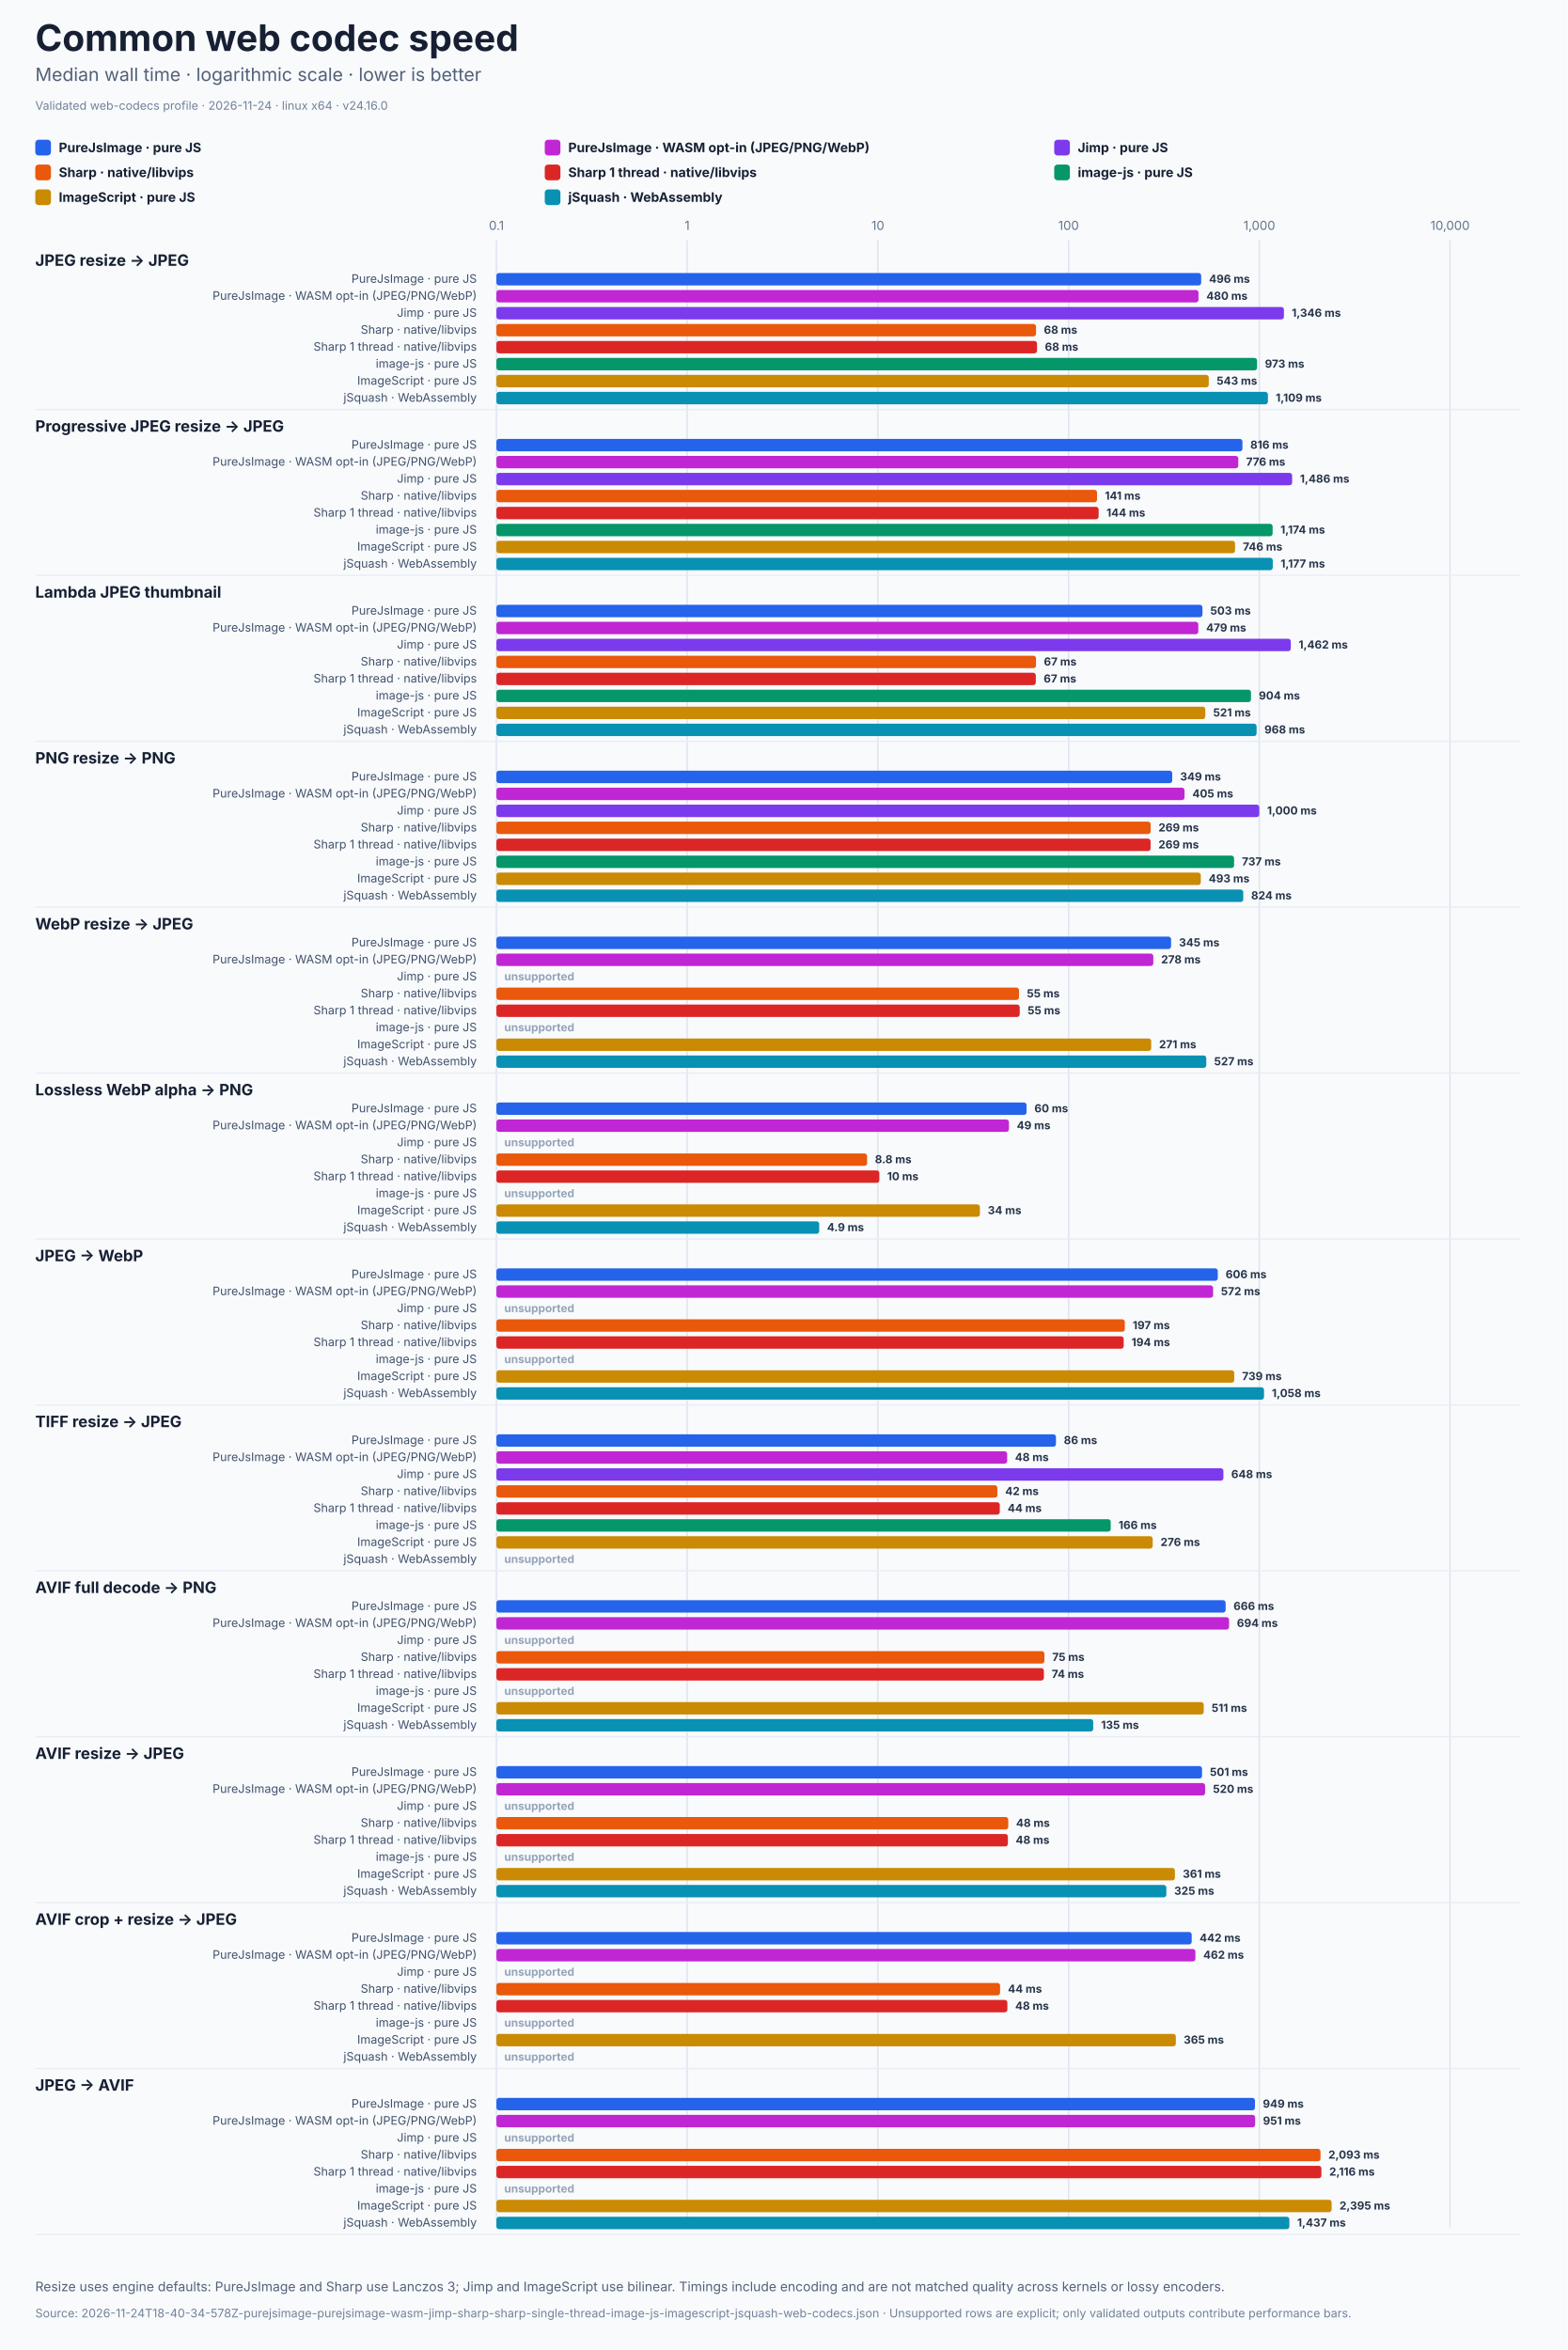
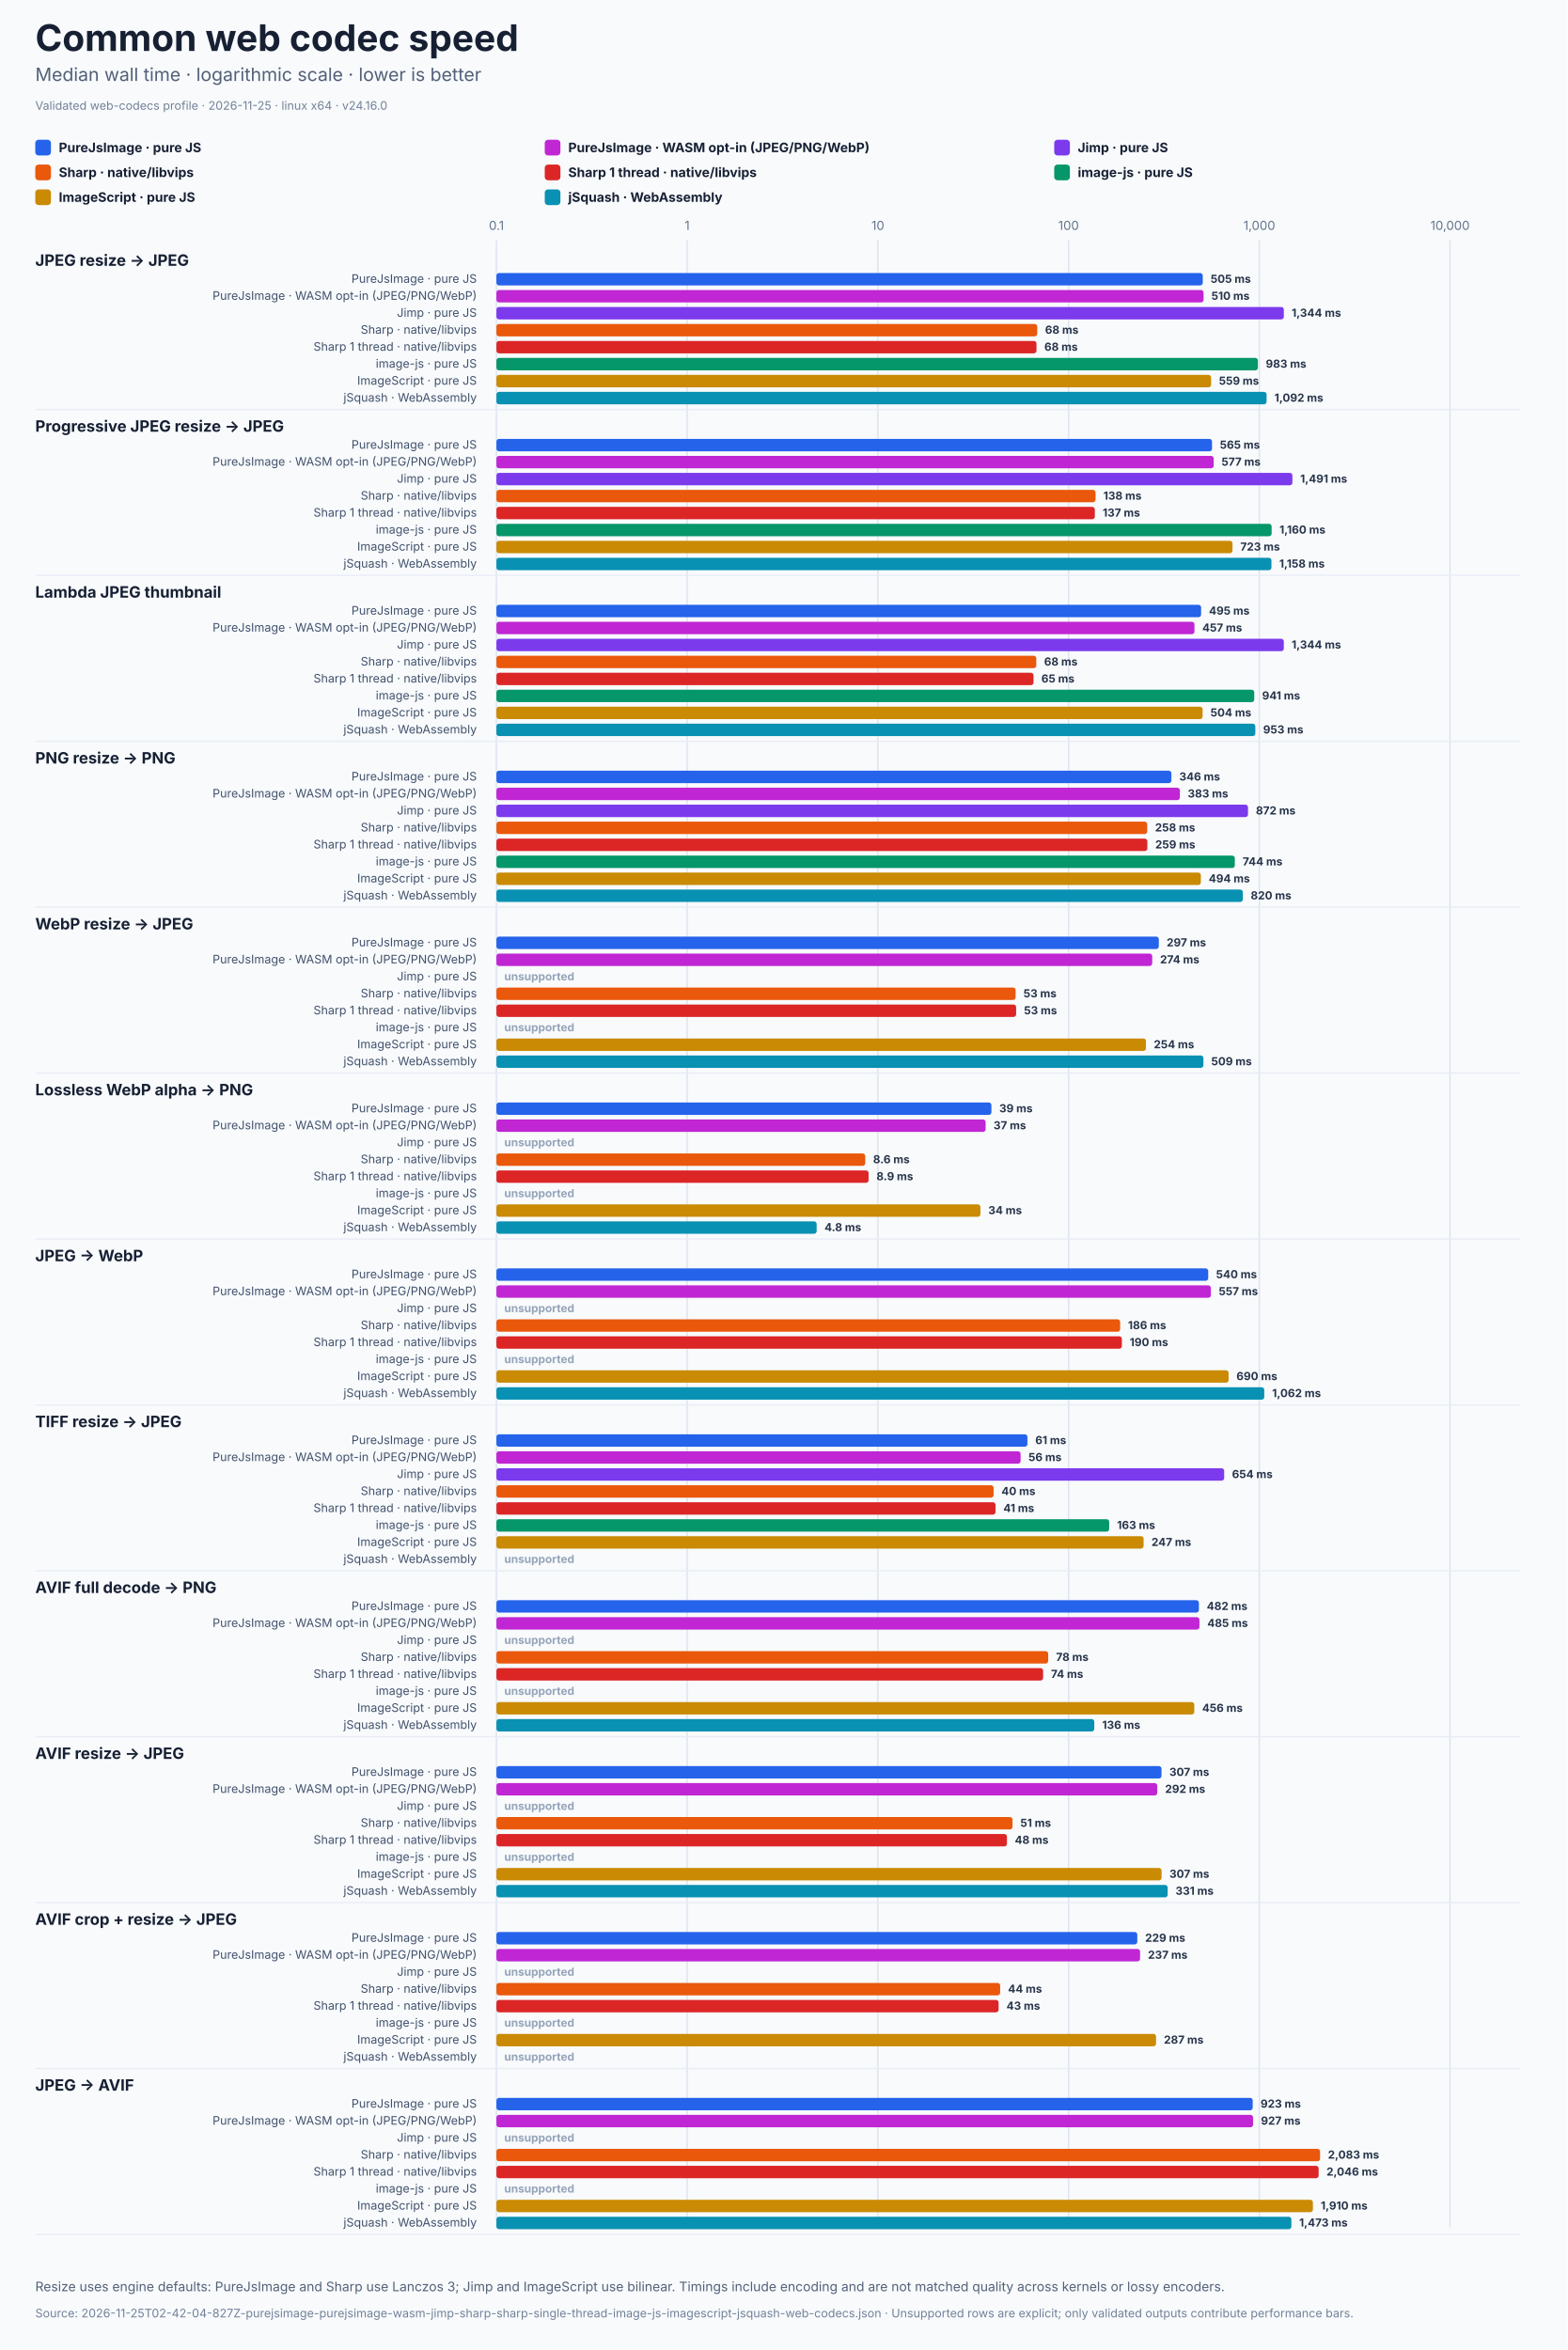
<svg xmlns="http://www.w3.org/2000/svg" width="2400" height="3598" viewBox="0 0 2400 3598" role="img" aria-labelledby="title subtitle">
  <rect width="2400" height="3598" fill="#f8fafc" />
  <style>
      text { font-family: Inter, Arial, sans-serif; fill: #172033; }
      .title { font-size: 56px; font-weight: 750; }
      .subtitle { font-size: 28px; fill: #526077; }
      .legend { font-size: 20px; font-weight: 650; }
      .tick { font-size: 19px; fill: #64748b; }
      .workflow { font-size: 24px; font-weight: 750; }
      .engine { font-size: 18px; fill: #40506a; }
      .value { font-size: 17px; font-weight: 700; fill: #273449; }
      .unsupported { font-size: 17px; font-weight: 700; fill: #94a3b8; }
      .footer { font-size: 20px; fill: #526077; }
      .source { font-size: 18px; fill: #718096; }
    </style>
  <text x="54" y="78" class="title" id="heading">Common web codec speed</text>
  <text x="54" y="124" class="subtitle" id="subtitle">Median wall time · logarithmic scale · lower is better</text>
-   <text x="54" y="168" class="source">Validated web-codecs profile · 2026-11-24 · linux x64 · v24.16.0</text>
+   <text x="54" y="168" class="source">Validated web-codecs profile · 2026-11-25 · linux x64 · v24.16.0</text>
  <rect x="54" y="214" width="24" height="24" rx="5" fill="#2563eb" />
  <text x="90" y="233" class="legend">PureJsImage · pure JS</text>
  <rect x="834" y="214" width="24" height="24" rx="5" fill="#c026d3" />
  <text x="870" y="233" class="legend">PureJsImage · WASM opt-in (JPEG/PNG/WebP)</text>
  <rect x="1614" y="214" width="24" height="24" rx="5" fill="#7c3aed" />
  <text x="1650" y="233" class="legend">Jimp · pure JS</text>
  <rect x="54" y="252" width="24" height="24" rx="5" fill="#ea580c" />
  <text x="90" y="271" class="legend">Sharp · native/libvips</text>
  <rect x="834" y="252" width="24" height="24" rx="5" fill="#dc2626" />
  <text x="870" y="271" class="legend">Sharp 1 thread · native/libvips</text>
  <rect x="1614" y="252" width="24" height="24" rx="5" fill="#059669" />
  <text x="1650" y="271" class="legend">image-js · pure JS</text>
  <rect x="54" y="290" width="24" height="24" rx="5" fill="#ca8a04" />
  <text x="90" y="309" class="legend">ImageScript · pure JS</text>
  <rect x="834" y="290" width="24" height="24" rx="5" fill="#0891b2" />
  <text x="870" y="309" class="legend">jSquash · WebAssembly</text>
  <line x1="760" y1="368" x2="760" y2="3410" stroke="#dbe3ef" stroke-width="2" />
  <text x="760" y="352" text-anchor="middle" class="tick">0.1</text>
  <line x1="1052" y1="368" x2="1052" y2="3410" stroke="#dbe3ef" stroke-width="2" />
  <text x="1052" y="352" text-anchor="middle" class="tick">1</text>
  <line x1="1344" y1="368" x2="1344" y2="3410" stroke="#dbe3ef" stroke-width="2" />
  <text x="1344" y="352" text-anchor="middle" class="tick">10</text>
  <line x1="1636" y1="368" x2="1636" y2="3410" stroke="#dbe3ef" stroke-width="2" />
  <text x="1636" y="352" text-anchor="middle" class="tick">100</text>
  <line x1="1928" y1="368" x2="1928" y2="3410" stroke="#dbe3ef" stroke-width="2" />
  <text x="1928" y="352" text-anchor="middle" class="tick">1,000</text>
  <line x1="2220" y1="368" x2="2220" y2="3410" stroke="#dbe3ef" stroke-width="2" />
  <text x="2220" y="352" text-anchor="middle" class="tick">10,000</text>
  <text x="54" y="407" class="workflow">JPEG resize → JPEG</text>
  <line x1="54" y1="627" x2="2328" y2="627" stroke="#e8edf5" stroke-width="2" />
  <text x="730" y="433" text-anchor="end" class="engine">PureJsImage · pure JS</text>
-   <rect x="760" y="418" width="1078.992" height="19" rx="4" fill="#2563eb" />
-   <text x="1850.992" y="433" class="value">496 ms</text>
+   <rect x="760" y="418" width="1081.406" height="19" rx="4" fill="#2563eb" />
+   <text x="1853.406" y="433" class="value">505 ms</text>
  <text x="730" y="459" text-anchor="end" class="engine">PureJsImage · WASM opt-in (JPEG/PNG/WebP)</text>
-   <rect x="760" y="444" width="1074.894" height="19" rx="4" fill="#c026d3" />
-   <text x="1846.894" y="459" class="value">480 ms</text>
+   <rect x="760" y="444" width="1082.624" height="19" rx="4" fill="#c026d3" />
+   <text x="1854.624" y="459" class="value">510 ms</text>
  <text x="730" y="485" text-anchor="end" class="engine">Jimp · pure JS</text>
-   <rect x="760" y="470" width="1205.666" height="19" rx="4" fill="#7c3aed" />
-   <text x="1977.666" y="485" class="value">1,346 ms</text>
+   <rect x="760" y="470" width="1205.53" height="19" rx="4" fill="#7c3aed" />
+   <text x="1977.53" y="485" class="value">1,344 ms</text>
  <text x="730" y="511" text-anchor="end" class="engine">Sharp · native/libvips</text>
-   <rect x="760" y="496" width="826.163" height="19" rx="4" fill="#ea580c" />
-   <text x="1598.163" y="511" class="value">68 ms</text>
+   <rect x="760" y="496" width="828.016" height="19" rx="4" fill="#ea580c" />
+   <text x="1600.016" y="511" class="value">68 ms</text>
  <text x="730" y="537" text-anchor="end" class="engine">Sharp 1 thread · native/libvips</text>
-   <rect x="760" y="522" width="827.68" height="19" rx="4" fill="#dc2626" />
-   <text x="1599.68" y="537" class="value">68 ms</text>
+   <rect x="760" y="522" width="826.874" height="19" rx="4" fill="#dc2626" />
+   <text x="1598.874" y="537" class="value">68 ms</text>
  <text x="730" y="563" text-anchor="end" class="engine">image-js · pure JS</text>
-   <rect x="760" y="548" width="1164.557" height="19" rx="4" fill="#059669" />
-   <text x="1936.557" y="563" class="value">973 ms</text>
+   <rect x="760" y="548" width="1165.861" height="19" rx="4" fill="#059669" />
+   <text x="1937.861" y="563" class="value">983 ms</text>
  <text x="730" y="589" text-anchor="end" class="engine">ImageScript · pure JS</text>
-   <rect x="760" y="574" width="1090.633" height="19" rx="4" fill="#ca8a04" />
-   <text x="1862.633" y="589" class="value">543 ms</text>
+   <rect x="760" y="574" width="1094.199" height="19" rx="4" fill="#ca8a04" />
+   <text x="1866.199" y="589" class="value">559 ms</text>
  <text x="730" y="615" text-anchor="end" class="engine">jSquash · WebAssembly</text>
-   <rect x="760" y="600" width="1181.155" height="19" rx="4" fill="#0891b2" />
-   <text x="1953.155" y="615" class="value">1,109 ms</text>
+   <rect x="760" y="600" width="1179.139" height="19" rx="4" fill="#0891b2" />
+   <text x="1951.139" y="615" class="value">1,092 ms</text>
  <text x="54" y="661" class="workflow">Progressive JPEG resize → JPEG</text>
  <line x1="54" y1="881" x2="2328" y2="881" stroke="#e8edf5" stroke-width="2" />
  <text x="730" y="687" text-anchor="end" class="engine">PureJsImage · pure JS</text>
-   <rect x="760" y="672" width="1142.169" height="19" rx="4" fill="#2563eb" />
-   <text x="1914.169" y="687" class="value">816 ms</text>
+   <rect x="760" y="672" width="1095.606" height="19" rx="4" fill="#2563eb" />
+   <text x="1867.606" y="687" class="value">565 ms</text>
  <text x="730" y="713" text-anchor="end" class="engine">PureJsImage · WASM opt-in (JPEG/PNG/WebP)</text>
-   <rect x="760" y="698" width="1135.806" height="19" rx="4" fill="#c026d3" />
-   <text x="1907.806" y="713" class="value">776 ms</text>
+   <rect x="760" y="698" width="1098.156" height="19" rx="4" fill="#c026d3" />
+   <text x="1870.156" y="713" class="value">577 ms</text>
  <text x="730" y="739" text-anchor="end" class="engine">Jimp · pure JS</text>
-   <rect x="760" y="724" width="1218.247" height="19" rx="4" fill="#7c3aed" />
-   <text x="1990.247" y="739" class="value">1,486 ms</text>
+   <rect x="760" y="724" width="1218.638" height="19" rx="4" fill="#7c3aed" />
+   <text x="1990.638" y="739" class="value">1,491 ms</text>
  <text x="730" y="765" text-anchor="end" class="engine">Sharp · native/libvips</text>
-   <rect x="760" y="750" width="919.558" height="19" rx="4" fill="#ea580c" />
-   <text x="1691.558" y="765" class="value">141 ms</text>
+   <rect x="760" y="750" width="917.261" height="19" rx="4" fill="#ea580c" />
+   <text x="1689.261" y="765" class="value">138 ms</text>
  <text x="730" y="791" text-anchor="end" class="engine">Sharp 1 thread · native/libvips</text>
-   <rect x="760" y="776" width="922.008" height="19" rx="4" fill="#dc2626" />
-   <text x="1694.008" y="791" class="value">144 ms</text>
+   <rect x="760" y="776" width="916.192" height="19" rx="4" fill="#dc2626" />
+   <text x="1688.192" y="791" class="value">137 ms</text>
  <text x="730" y="817" text-anchor="end" class="engine">image-js · pure JS</text>
-   <rect x="760" y="802" width="1188.37" height="19" rx="4" fill="#059669" />
-   <text x="1960.37" y="817" class="value">1,174 ms</text>
+   <rect x="760" y="802" width="1186.873" height="19" rx="4" fill="#059669" />
+   <text x="1958.873" y="817" class="value">1,160 ms</text>
  <text x="730" y="843" text-anchor="end" class="engine">ImageScript · pure JS</text>
-   <rect x="760" y="828" width="1130.842" height="19" rx="4" fill="#ca8a04" />
-   <text x="1902.842" y="843" class="value">746 ms</text>
+   <rect x="760" y="828" width="1126.941" height="19" rx="4" fill="#ca8a04" />
+   <text x="1898.941" y="843" class="value">723 ms</text>
  <text x="730" y="869" text-anchor="end" class="engine">jSquash · WebAssembly</text>
-   <rect x="760" y="854" width="1188.613" height="19" rx="4" fill="#0891b2" />
-   <text x="1960.613" y="869" class="value">1,177 ms</text>
+   <rect x="760" y="854" width="1186.576" height="19" rx="4" fill="#0891b2" />
+   <text x="1958.576" y="869" class="value">1,158 ms</text>
  <text x="54" y="915" class="workflow">Lambda JPEG thumbnail</text>
  <line x1="54" y1="1135" x2="2328" y2="1135" stroke="#e8edf5" stroke-width="2" />
  <text x="730" y="941" text-anchor="end" class="engine">PureJsImage · pure JS</text>
-   <rect x="760" y="926" width="1080.935" height="19" rx="4" fill="#2563eb" />
-   <text x="1852.935" y="941" class="value">503 ms</text>
+   <rect x="760" y="926" width="1078.888" height="19" rx="4" fill="#2563eb" />
+   <text x="1850.888" y="941" class="value">495 ms</text>
  <text x="730" y="967" text-anchor="end" class="engine">PureJsImage · WASM opt-in (JPEG/PNG/WebP)</text>
-   <rect x="760" y="952" width="1074.592" height="19" rx="4" fill="#c026d3" />
-   <text x="1846.592" y="967" class="value">479 ms</text>
+   <rect x="760" y="952" width="1068.709" height="19" rx="4" fill="#c026d3" />
+   <text x="1840.709" y="967" class="value">457 ms</text>
  <text x="730" y="993" text-anchor="end" class="engine">Jimp · pure JS</text>
-   <rect x="760" y="978" width="1216.2" height="19" rx="4" fill="#7c3aed" />
-   <text x="1988.2" y="993" class="value">1,462 ms</text>
+   <rect x="760" y="978" width="1205.495" height="19" rx="4" fill="#7c3aed" />
+   <text x="1977.495" y="993" class="value">1,344 ms</text>
  <text x="730" y="1019" text-anchor="end" class="engine">Sharp · native/libvips</text>
-   <rect x="760" y="1004" width="826.129" height="19" rx="4" fill="#ea580c" />
-   <text x="1598.129" y="1019" class="value">67 ms</text>
+   <rect x="760" y="1004" width="826.559" height="19" rx="4" fill="#ea580c" />
+   <text x="1598.559" y="1019" class="value">68 ms</text>
  <text x="730" y="1045" text-anchor="end" class="engine">Sharp 1 thread · native/libvips</text>
-   <rect x="760" y="1030" width="825.81" height="19" rx="4" fill="#dc2626" />
-   <text x="1597.81" y="1045" class="value">67 ms</text>
+   <rect x="760" y="1030" width="822.307" height="19" rx="4" fill="#dc2626" />
+   <text x="1594.307" y="1045" class="value">65 ms</text>
  <text x="730" y="1071" text-anchor="end" class="engine">image-js · pure JS</text>
-   <rect x="760" y="1056" width="1155.217" height="19" rx="4" fill="#059669" />
-   <text x="1927.217" y="1071" class="value">904 ms</text>
+   <rect x="760" y="1056" width="1160.245" height="19" rx="4" fill="#059669" />
+   <text x="1932.245" y="1071" class="value">941 ms</text>
  <text x="730" y="1097" text-anchor="end" class="engine">ImageScript · pure JS</text>
-   <rect x="760" y="1082" width="1085.34" height="19" rx="4" fill="#ca8a04" />
-   <text x="1857.34" y="1097" class="value">521 ms</text>
+   <rect x="760" y="1082" width="1081.164" height="19" rx="4" fill="#ca8a04" />
+   <text x="1853.164" y="1097" class="value">504 ms</text>
  <text x="730" y="1123" text-anchor="end" class="engine">jSquash · WebAssembly</text>
-   <rect x="760" y="1108" width="1163.824" height="19" rx="4" fill="#0891b2" />
-   <text x="1935.824" y="1123" class="value">968 ms</text>
+   <rect x="760" y="1108" width="1161.877" height="19" rx="4" fill="#0891b2" />
+   <text x="1933.877" y="1123" class="value">953 ms</text>
  <text x="54" y="1169" class="workflow">PNG resize → PNG</text>
  <line x1="54" y1="1389" x2="2328" y2="1389" stroke="#e8edf5" stroke-width="2" />
  <text x="730" y="1195" text-anchor="end" class="engine">PureJsImage · pure JS</text>
-   <rect x="760" y="1180" width="1034.683" height="19" rx="4" fill="#2563eb" />
-   <text x="1806.683" y="1195" class="value">349 ms</text>
+   <rect x="760" y="1180" width="1033.388" height="19" rx="4" fill="#2563eb" />
+   <text x="1805.388" y="1195" class="value">346 ms</text>
  <text x="730" y="1221" text-anchor="end" class="engine">PureJsImage · WASM opt-in (JPEG/PNG/WebP)</text>
-   <rect x="760" y="1206" width="1053.491" height="19" rx="4" fill="#c026d3" />
-   <text x="1825.491" y="1221" class="value">405 ms</text>
+   <rect x="760" y="1206" width="1046.379" height="19" rx="4" fill="#c026d3" />
+   <text x="1818.379" y="1221" class="value">383 ms</text>
  <text x="730" y="1247" text-anchor="end" class="engine">Jimp · pure JS</text>
-   <rect x="760" y="1232" width="1167.994" height="19" rx="4" fill="#7c3aed" />
-   <text x="1939.994" y="1247" class="value">1,000 ms</text>
+   <rect x="760" y="1232" width="1150.69" height="19" rx="4" fill="#7c3aed" />
+   <text x="1922.69" y="1247" class="value">872 ms</text>
  <text x="730" y="1273" text-anchor="end" class="engine">Sharp · native/libvips</text>
-   <rect x="760" y="1258" width="1001.608" height="19" rx="4" fill="#ea580c" />
-   <text x="1773.608" y="1273" class="value">269 ms</text>
+   <rect x="760" y="1258" width="996.4" height="19" rx="4" fill="#ea580c" />
+   <text x="1768.4" y="1273" class="value">258 ms</text>
  <text x="730" y="1299" text-anchor="end" class="engine">Sharp 1 thread · native/libvips</text>
-   <rect x="760" y="1284" width="1001.538" height="19" rx="4" fill="#dc2626" />
-   <text x="1773.538" y="1299" class="value">269 ms</text>
+   <rect x="760" y="1284" width="996.609" height="19" rx="4" fill="#dc2626" />
+   <text x="1768.609" y="1299" class="value">259 ms</text>
  <text x="730" y="1325" text-anchor="end" class="engine">image-js · pure JS</text>
-   <rect x="760" y="1310" width="1129.355" height="19" rx="4" fill="#059669" />
-   <text x="1901.355" y="1325" class="value">737 ms</text>
+   <rect x="760" y="1310" width="1130.519" height="19" rx="4" fill="#059669" />
+   <text x="1902.519" y="1325" class="value">744 ms</text>
  <text x="730" y="1351" text-anchor="end" class="engine">ImageScript · pure JS</text>
-   <rect x="760" y="1336" width="1078.404" height="19" rx="4" fill="#ca8a04" />
-   <text x="1850.404" y="1351" class="value">493 ms</text>
+   <rect x="760" y="1336" width="1078.484" height="19" rx="4" fill="#ca8a04" />
+   <text x="1850.484" y="1351" class="value">494 ms</text>
  <text x="730" y="1377" text-anchor="end" class="engine">jSquash · WebAssembly</text>
-   <rect x="760" y="1362" width="1143.424" height="19" rx="4" fill="#0891b2" />
-   <text x="1915.424" y="1377" class="value">824 ms</text>
+   <rect x="760" y="1362" width="1142.762" height="19" rx="4" fill="#0891b2" />
+   <text x="1914.762" y="1377" class="value">820 ms</text>
  <text x="54" y="1423" class="workflow">WebP resize → JPEG</text>
  <line x1="54" y1="1643" x2="2328" y2="1643" stroke="#e8edf5" stroke-width="2" />
  <text x="730" y="1449" text-anchor="end" class="engine">PureJsImage · pure JS</text>
-   <rect x="760" y="1434" width="1032.906" height="19" rx="4" fill="#2563eb" />
-   <text x="1804.906" y="1449" class="value">345 ms</text>
+   <rect x="760" y="1434" width="1014.137" height="19" rx="4" fill="#2563eb" />
+   <text x="1786.137" y="1449" class="value">297 ms</text>
  <text x="730" y="1475" text-anchor="end" class="engine">PureJsImage · WASM opt-in (JPEG/PNG/WebP)</text>
-   <rect x="760" y="1460" width="1005.713" height="19" rx="4" fill="#c026d3" />
-   <text x="1777.713" y="1475" class="value">278 ms</text>
+   <rect x="760" y="1460" width="1004.053" height="19" rx="4" fill="#c026d3" />
+   <text x="1776.053" y="1475" class="value">274 ms</text>
  <text x="730" y="1501" text-anchor="end" class="engine">Jimp · pure JS</text>
  <text x="772" y="1501" class="unsupported">unsupported</text>
  <text x="730" y="1527" text-anchor="end" class="engine">Sharp · native/libvips</text>
-   <rect x="760" y="1512" width="800.096" height="19" rx="4" fill="#ea580c" />
-   <text x="1572.096" y="1527" class="value">55 ms</text>
+   <rect x="760" y="1512" width="794.902" height="19" rx="4" fill="#ea580c" />
+   <text x="1566.902" y="1527" class="value">53 ms</text>
  <text x="730" y="1553" text-anchor="end" class="engine">Sharp 1 thread · native/libvips</text>
-   <rect x="760" y="1538" width="801.193" height="19" rx="4" fill="#dc2626" />
-   <text x="1573.193" y="1553" class="value">55 ms</text>
+   <rect x="760" y="1538" width="795.666" height="19" rx="4" fill="#dc2626" />
+   <text x="1567.666" y="1553" class="value">53 ms</text>
  <text x="730" y="1579" text-anchor="end" class="engine">image-js · pure JS</text>
  <text x="772" y="1579" class="unsupported">unsupported</text>
  <text x="730" y="1605" text-anchor="end" class="engine">ImageScript · pure JS</text>
-   <rect x="760" y="1590" width="1002.501" height="19" rx="4" fill="#ca8a04" />
-   <text x="1774.501" y="1605" class="value">271 ms</text>
+   <rect x="760" y="1590" width="994.454" height="19" rx="4" fill="#ca8a04" />
+   <text x="1766.454" y="1605" class="value">254 ms</text>
  <text x="730" y="1631" text-anchor="end" class="engine">jSquash · WebAssembly</text>
-   <rect x="760" y="1616" width="1086.814" height="19" rx="4" fill="#0891b2" />
-   <text x="1858.814" y="1631" class="value">527 ms</text>
+   <rect x="760" y="1616" width="1082.382" height="19" rx="4" fill="#0891b2" />
+   <text x="1854.382" y="1631" class="value">509 ms</text>
  <text x="54" y="1677" class="workflow">Lossless WebP alpha → PNG</text>
  <line x1="54" y1="1897" x2="2328" y2="1897" stroke="#e8edf5" stroke-width="2" />
  <text x="730" y="1703" text-anchor="end" class="engine">PureJsImage · pure JS</text>
-   <rect x="760" y="1688" width="811.659" height="19" rx="4" fill="#2563eb" />
-   <text x="1583.659" y="1703" class="value">60 ms</text>
+   <rect x="760" y="1688" width="757.852" height="19" rx="4" fill="#2563eb" />
+   <text x="1529.852" y="1703" class="value">39 ms</text>
  <text x="730" y="1729" text-anchor="end" class="engine">PureJsImage · WASM opt-in (JPEG/PNG/WebP)</text>
-   <rect x="760" y="1714" width="784.653" height="19" rx="4" fill="#c026d3" />
-   <text x="1556.653" y="1729" class="value">49 ms</text>
+   <rect x="760" y="1714" width="749.006" height="19" rx="4" fill="#c026d3" />
+   <text x="1521.006" y="1729" class="value">37 ms</text>
  <text x="730" y="1755" text-anchor="end" class="engine">Jimp · pure JS</text>
  <text x="772" y="1755" class="unsupported">unsupported</text>
  <text x="730" y="1781" text-anchor="end" class="engine">Sharp · native/libvips</text>
-   <rect x="760" y="1766" width="567.492" height="19" rx="4" fill="#ea580c" />
-   <text x="1339.492" y="1781" class="value">8.8 ms</text>
+   <rect x="760" y="1766" width="564.681" height="19" rx="4" fill="#ea580c" />
+   <text x="1336.681" y="1781" class="value">8.6 ms</text>
  <text x="730" y="1807" text-anchor="end" class="engine">Sharp 1 thread · native/libvips</text>
-   <rect x="760" y="1792" width="586.314" height="19" rx="4" fill="#dc2626" />
-   <text x="1358.314" y="1807" class="value">10 ms</text>
+   <rect x="760" y="1792" width="569.819" height="19" rx="4" fill="#dc2626" />
+   <text x="1341.819" y="1807" class="value">8.9 ms</text>
  <text x="730" y="1833" text-anchor="end" class="engine">image-js · pure JS</text>
  <text x="772" y="1833" class="unsupported">unsupported</text>
  <text x="730" y="1859" text-anchor="end" class="engine">ImageScript · pure JS</text>
-   <rect x="760" y="1844" width="740.233" height="19" rx="4" fill="#ca8a04" />
-   <text x="1512.233" y="1859" class="value">34 ms</text>
+   <rect x="760" y="1844" width="741.04" height="19" rx="4" fill="#ca8a04" />
+   <text x="1513.04" y="1859" class="value">34 ms</text>
  <text x="730" y="1885" text-anchor="end" class="engine">jSquash · WebAssembly</text>
-   <rect x="760" y="1870" width="494.19" height="19" rx="4" fill="#0891b2" />
-   <text x="1266.19" y="1885" class="value">4.9 ms</text>
+   <rect x="760" y="1870" width="490.307" height="19" rx="4" fill="#0891b2" />
+   <text x="1262.307" y="1885" class="value">4.8 ms</text>
  <text x="54" y="1931" class="workflow">JPEG → WebP</text>
  <line x1="54" y1="2151" x2="2328" y2="2151" stroke="#e8edf5" stroke-width="2" />
  <text x="730" y="1957" text-anchor="end" class="engine">PureJsImage · pure JS</text>
-   <rect x="760" y="1942" width="1104.417" height="19" rx="4" fill="#2563eb" />
-   <text x="1876.417" y="1957" class="value">606 ms</text>
+   <rect x="760" y="1942" width="1089.758" height="19" rx="4" fill="#2563eb" />
+   <text x="1861.758" y="1957" class="value">540 ms</text>
  <text x="730" y="1983" text-anchor="end" class="engine">PureJsImage · WASM opt-in (JPEG/PNG/WebP)</text>
-   <rect x="760" y="1968" width="1097.245" height="19" rx="4" fill="#c026d3" />
-   <text x="1869.245" y="1983" class="value">572 ms</text>
+   <rect x="760" y="1968" width="1093.844" height="19" rx="4" fill="#c026d3" />
+   <text x="1865.844" y="1983" class="value">557 ms</text>
  <text x="730" y="2009" text-anchor="end" class="engine">Jimp · pure JS</text>
  <text x="772" y="2009" class="unsupported">unsupported</text>
  <text x="730" y="2035" text-anchor="end" class="engine">Sharp · native/libvips</text>
-   <rect x="760" y="2020" width="962.092" height="19" rx="4" fill="#ea580c" />
-   <text x="1734.092" y="2035" class="value">197 ms</text>
+   <rect x="760" y="2020" width="954.961" height="19" rx="4" fill="#ea580c" />
+   <text x="1726.961" y="2035" class="value">186 ms</text>
  <text x="730" y="2061" text-anchor="end" class="engine">Sharp 1 thread · native/libvips</text>
-   <rect x="760" y="2046" width="960.348" height="19" rx="4" fill="#dc2626" />
-   <text x="1732.348" y="2061" class="value">194 ms</text>
+   <rect x="760" y="2046" width="957.577" height="19" rx="4" fill="#dc2626" />
+   <text x="1729.577" y="2061" class="value">190 ms</text>
  <text x="730" y="2087" text-anchor="end" class="engine">image-js · pure JS</text>
  <text x="772" y="2087" class="unsupported">unsupported</text>
  <text x="730" y="2113" text-anchor="end" class="engine">ImageScript · pure JS</text>
-   <rect x="760" y="2098" width="1129.623" height="19" rx="4" fill="#ca8a04" />
-   <text x="1901.623" y="2113" class="value">739 ms</text>
+   <rect x="760" y="2098" width="1120.958" height="19" rx="4" fill="#ca8a04" />
+   <text x="1892.958" y="2113" class="value">690 ms</text>
  <text x="730" y="2139" text-anchor="end" class="engine">jSquash · WebAssembly</text>
-   <rect x="760" y="2124" width="1175.198" height="19" rx="4" fill="#0891b2" />
-   <text x="1947.198" y="2139" class="value">1,058 ms</text>
+   <rect x="760" y="2124" width="1175.578" height="19" rx="4" fill="#0891b2" />
+   <text x="1947.578" y="2139" class="value">1,062 ms</text>
  <text x="54" y="2185" class="workflow">TIFF resize → JPEG</text>
  <line x1="54" y1="2405" x2="2328" y2="2405" stroke="#e8edf5" stroke-width="2" />
  <text x="730" y="2211" text-anchor="end" class="engine">PureJsImage · pure JS</text>
-   <rect x="760" y="2196" width="856.675" height="19" rx="4" fill="#2563eb" />
-   <text x="1628.675" y="2211" class="value">86 ms</text>
+   <rect x="760" y="2196" width="812.98" height="19" rx="4" fill="#2563eb" />
+   <text x="1584.98" y="2211" class="value">61 ms</text>
  <text x="730" y="2237" text-anchor="end" class="engine">PureJsImage · WASM opt-in (JPEG/PNG/WebP)</text>
-   <rect x="760" y="2222" width="781.952" height="19" rx="4" fill="#c026d3" />
-   <text x="1553.952" y="2237" class="value">48 ms</text>
+   <rect x="760" y="2222" width="802.538" height="19" rx="4" fill="#c026d3" />
+   <text x="1574.538" y="2237" class="value">56 ms</text>
  <text x="730" y="2263" text-anchor="end" class="engine">Jimp · pure JS</text>
-   <rect x="760" y="2248" width="1113.018" height="19" rx="4" fill="#7c3aed" />
-   <text x="1885.018" y="2263" class="value">648 ms</text>
+   <rect x="760" y="2248" width="1114.207" height="19" rx="4" fill="#7c3aed" />
+   <text x="1886.207" y="2263" class="value">654 ms</text>
  <text x="730" y="2289" text-anchor="end" class="engine">Sharp · native/libvips</text>
-   <rect x="760" y="2274" width="766.952" height="19" rx="4" fill="#ea580c" />
-   <text x="1538.952" y="2289" class="value">42 ms</text>
+   <rect x="760" y="2274" width="761.206" height="19" rx="4" fill="#ea580c" />
+   <text x="1533.206" y="2289" class="value">40 ms</text>
  <text x="730" y="2315" text-anchor="end" class="engine">Sharp 1 thread · native/libvips</text>
-   <rect x="760" y="2300" width="770.675" height="19" rx="4" fill="#dc2626" />
-   <text x="1542.675" y="2315" class="value">44 ms</text>
+   <rect x="760" y="2300" width="764.122" height="19" rx="4" fill="#dc2626" />
+   <text x="1536.122" y="2315" class="value">41 ms</text>
  <text x="730" y="2341" text-anchor="end" class="engine">image-js · pure JS</text>
-   <rect x="760" y="2326" width="940.503" height="19" rx="4" fill="#059669" />
-   <text x="1712.503" y="2341" class="value">166 ms</text>
+   <rect x="760" y="2326" width="938.166" height="19" rx="4" fill="#059669" />
+   <text x="1710.166" y="2341" class="value">163 ms</text>
  <text x="730" y="2367" text-anchor="end" class="engine">ImageScript · pure JS</text>
-   <rect x="760" y="2352" width="1004.774" height="19" rx="4" fill="#ca8a04" />
-   <text x="1776.774" y="2367" class="value">276 ms</text>
+   <rect x="760" y="2352" width="990.872" height="19" rx="4" fill="#ca8a04" />
+   <text x="1762.872" y="2367" class="value">247 ms</text>
  <text x="730" y="2393" text-anchor="end" class="engine">jSquash · WebAssembly</text>
  <text x="772" y="2393" class="unsupported">unsupported</text>
  <text x="54" y="2439" class="workflow">AVIF full decode → PNG</text>
  <line x1="54" y1="2659" x2="2328" y2="2659" stroke="#e8edf5" stroke-width="2" />
  <text x="730" y="2465" text-anchor="end" class="engine">PureJsImage · pure JS</text>
-   <rect x="760" y="2450" width="1116.446" height="19" rx="4" fill="#2563eb" />
-   <text x="1888.446" y="2465" class="value">666 ms</text>
+   <rect x="760" y="2450" width="1075.519" height="19" rx="4" fill="#2563eb" />
+   <text x="1847.519" y="2465" class="value">482 ms</text>
  <text x="730" y="2491" text-anchor="end" class="engine">PureJsImage · WASM opt-in (JPEG/PNG/WebP)</text>
-   <rect x="760" y="2476" width="1121.678" height="19" rx="4" fill="#c026d3" />
-   <text x="1893.678" y="2491" class="value">694 ms</text>
+   <rect x="760" y="2476" width="1076.349" height="19" rx="4" fill="#c026d3" />
+   <text x="1848.349" y="2491" class="value">485 ms</text>
  <text x="730" y="2517" text-anchor="end" class="engine">Jimp · pure JS</text>
  <text x="772" y="2517" class="unsupported">unsupported</text>
  <text x="730" y="2543" text-anchor="end" class="engine">Sharp · native/libvips</text>
-   <rect x="760" y="2528" width="838.988" height="19" rx="4" fill="#ea580c" />
-   <text x="1610.988" y="2543" class="value">75 ms</text>
+   <rect x="760" y="2528" width="844.778" height="19" rx="4" fill="#ea580c" />
+   <text x="1616.778" y="2543" class="value">78 ms</text>
  <text x="730" y="2569" text-anchor="end" class="engine">Sharp 1 thread · native/libvips</text>
-   <rect x="760" y="2554" width="838.183" height="19" rx="4" fill="#dc2626" />
-   <text x="1610.183" y="2569" class="value">74 ms</text>
+   <rect x="760" y="2554" width="837.02" height="19" rx="4" fill="#dc2626" />
+   <text x="1609.02" y="2569" class="value">74 ms</text>
  <text x="730" y="2595" text-anchor="end" class="engine">image-js · pure JS</text>
  <text x="772" y="2595" class="unsupported">unsupported</text>
  <text x="730" y="2621" text-anchor="end" class="engine">ImageScript · pure JS</text>
-   <rect x="760" y="2606" width="1082.896" height="19" rx="4" fill="#ca8a04" />
-   <text x="1854.896" y="2621" class="value">511 ms</text>
+   <rect x="760" y="2606" width="1068.433" height="19" rx="4" fill="#ca8a04" />
+   <text x="1840.433" y="2621" class="value">456 ms</text>
  <text x="730" y="2647" text-anchor="end" class="engine">jSquash · WebAssembly</text>
-   <rect x="760" y="2632" width="913.717" height="19" rx="4" fill="#0891b2" />
-   <text x="1685.717" y="2647" class="value">135 ms</text>
+   <rect x="760" y="2632" width="915.354" height="19" rx="4" fill="#0891b2" />
+   <text x="1687.354" y="2647" class="value">136 ms</text>
  <text x="54" y="2693" class="workflow">AVIF resize → JPEG</text>
  <line x1="54" y1="2913" x2="2328" y2="2913" stroke="#e8edf5" stroke-width="2" />
  <text x="730" y="2719" text-anchor="end" class="engine">PureJsImage · pure JS</text>
-   <rect x="760" y="2704" width="1080.293" height="19" rx="4" fill="#2563eb" />
-   <text x="1852.293" y="2719" class="value">501 ms</text>
+   <rect x="760" y="2704" width="1018.251" height="19" rx="4" fill="#2563eb" />
+   <text x="1790.251" y="2719" class="value">307 ms</text>
  <text x="730" y="2745" text-anchor="end" class="engine">PureJsImage · WASM opt-in (JPEG/PNG/WebP)</text>
-   <rect x="760" y="2730" width="1085.005" height="19" rx="4" fill="#c026d3" />
-   <text x="1857.005" y="2745" class="value">520 ms</text>
+   <rect x="760" y="2730" width="1011.719" height="19" rx="4" fill="#c026d3" />
+   <text x="1783.719" y="2745" class="value">292 ms</text>
  <text x="730" y="2771" text-anchor="end" class="engine">Jimp · pure JS</text>
  <text x="772" y="2771" class="unsupported">unsupported</text>
  <text x="730" y="2797" text-anchor="end" class="engine">Sharp · native/libvips</text>
-   <rect x="760" y="2782" width="783.636" height="19" rx="4" fill="#ea580c" />
-   <text x="1555.636" y="2797" class="value">48 ms</text>
+   <rect x="760" y="2782" width="790.145" height="19" rx="4" fill="#ea580c" />
+   <text x="1562.145" y="2797" class="value">51 ms</text>
  <text x="730" y="2823" text-anchor="end" class="engine">Sharp 1 thread · native/libvips</text>
-   <rect x="760" y="2808" width="783.07" height="19" rx="4" fill="#dc2626" />
-   <text x="1555.07" y="2823" class="value">48 ms</text>
+   <rect x="760" y="2808" width="781.624" height="19" rx="4" fill="#dc2626" />
+   <text x="1553.624" y="2823" class="value">48 ms</text>
  <text x="730" y="2849" text-anchor="end" class="engine">image-js · pure JS</text>
  <text x="772" y="2849" class="unsupported">unsupported</text>
  <text x="730" y="2875" text-anchor="end" class="engine">ImageScript · pure JS</text>
-   <rect x="760" y="2860" width="1038.77" height="19" rx="4" fill="#ca8a04" />
-   <text x="1810.77" y="2875" class="value">361 ms</text>
+   <rect x="760" y="2860" width="1018.35" height="19" rx="4" fill="#ca8a04" />
+   <text x="1790.35" y="2875" class="value">307 ms</text>
  <text x="730" y="2901" text-anchor="end" class="engine">jSquash · WebAssembly</text>
-   <rect x="760" y="2886" width="1025.651" height="19" rx="4" fill="#0891b2" />
-   <text x="1797.651" y="2901" class="value">325 ms</text>
+   <rect x="760" y="2886" width="1027.679" height="19" rx="4" fill="#0891b2" />
+   <text x="1799.679" y="2901" class="value">331 ms</text>
  <text x="54" y="2947" class="workflow">AVIF crop + resize → JPEG</text>
  <line x1="54" y1="3167" x2="2328" y2="3167" stroke="#e8edf5" stroke-width="2" />
  <text x="730" y="2973" text-anchor="end" class="engine">PureJsImage · pure JS</text>
-   <rect x="760" y="2958" width="1064.489" height="19" rx="4" fill="#2563eb" />
-   <text x="1836.489" y="2973" class="value">442 ms</text>
+   <rect x="760" y="2958" width="981.185" height="19" rx="4" fill="#2563eb" />
+   <text x="1753.185" y="2973" class="value">229 ms</text>
  <text x="730" y="2999" text-anchor="end" class="engine">PureJsImage · WASM opt-in (JPEG/PNG/WebP)</text>
-   <rect x="760" y="2984" width="1070.151" height="19" rx="4" fill="#c026d3" />
-   <text x="1842.151" y="2999" class="value">462 ms</text>
+   <rect x="760" y="2984" width="985.441" height="19" rx="4" fill="#c026d3" />
+   <text x="1757.441" y="2999" class="value">237 ms</text>
  <text x="730" y="3025" text-anchor="end" class="engine">Jimp · pure JS</text>
  <text x="772" y="3025" class="unsupported">unsupported</text>
  <text x="730" y="3051" text-anchor="end" class="engine">Sharp · native/libvips</text>
-   <rect x="760" y="3036" width="771.112" height="19" rx="4" fill="#ea580c" />
-   <text x="1543.112" y="3051" class="value">44 ms</text>
+   <rect x="760" y="3036" width="771.248" height="19" rx="4" fill="#ea580c" />
+   <text x="1543.248" y="3051" class="value">44 ms</text>
  <text x="730" y="3077" text-anchor="end" class="engine">Sharp 1 thread · native/libvips</text>
-   <rect x="760" y="3062" width="782.255" height="19" rx="4" fill="#dc2626" />
-   <text x="1554.255" y="3077" class="value">48 ms</text>
+   <rect x="760" y="3062" width="768.856" height="19" rx="4" fill="#dc2626" />
+   <text x="1540.856" y="3077" class="value">43 ms</text>
  <text x="730" y="3103" text-anchor="end" class="engine">image-js · pure JS</text>
  <text x="772" y="3103" class="unsupported">unsupported</text>
  <text x="730" y="3129" text-anchor="end" class="engine">ImageScript · pure JS</text>
-   <rect x="760" y="3114" width="1040.184" height="19" rx="4" fill="#ca8a04" />
-   <text x="1812.184" y="3129" class="value">365 ms</text>
+   <rect x="760" y="3114" width="1009.862" height="19" rx="4" fill="#ca8a04" />
+   <text x="1781.862" y="3129" class="value">287 ms</text>
  <text x="730" y="3155" text-anchor="end" class="engine">jSquash · WebAssembly</text>
  <text x="772" y="3155" class="unsupported">unsupported</text>
  <text x="54" y="3201" class="workflow">JPEG → AVIF</text>
  <line x1="54" y1="3421" x2="2328" y2="3421" stroke="#e8edf5" stroke-width="2" />
  <text x="730" y="3227" text-anchor="end" class="engine">PureJsImage · pure JS</text>
-   <rect x="760" y="3212" width="1161.345" height="19" rx="4" fill="#2563eb" />
-   <text x="1933.345" y="3227" class="value">949 ms</text>
+   <rect x="760" y="3212" width="1157.879" height="19" rx="4" fill="#2563eb" />
+   <text x="1929.879" y="3227" class="value">923 ms</text>
  <text x="730" y="3253" text-anchor="end" class="engine">PureJsImage · WASM opt-in (JPEG/PNG/WebP)</text>
-   <rect x="760" y="3238" width="1161.608" height="19" rx="4" fill="#c026d3" />
-   <text x="1933.608" y="3253" class="value">951 ms</text>
+   <rect x="760" y="3238" width="1158.424" height="19" rx="4" fill="#c026d3" />
+   <text x="1930.424" y="3253" class="value">927 ms</text>
  <text x="730" y="3279" text-anchor="end" class="engine">Jimp · pure JS</text>
  <text x="772" y="3279" class="unsupported">unsupported</text>
  <text x="730" y="3305" text-anchor="end" class="engine">Sharp · native/libvips</text>
-   <rect x="760" y="3290" width="1261.687" height="19" rx="4" fill="#ea580c" />
-   <text x="2033.687" y="3305" class="value">2,093 ms</text>
+   <rect x="760" y="3290" width="1261.027" height="19" rx="4" fill="#ea580c" />
+   <text x="2033.027" y="3305" class="value">2,083 ms</text>
  <text x="730" y="3331" text-anchor="end" class="engine">Sharp 1 thread · native/libvips</text>
-   <rect x="760" y="3316" width="1263.06" height="19" rx="4" fill="#dc2626" />
-   <text x="2035.06" y="3331" class="value">2,116 ms</text>
+   <rect x="760" y="3316" width="1258.801" height="19" rx="4" fill="#dc2626" />
+   <text x="2030.801" y="3331" class="value">2,046 ms</text>
  <text x="730" y="3357" text-anchor="end" class="engine">image-js · pure JS</text>
  <text x="772" y="3357" class="unsupported">unsupported</text>
  <text x="730" y="3383" text-anchor="end" class="engine">ImageScript · pure JS</text>
-   <rect x="760" y="3368" width="1278.734" height="19" rx="4" fill="#ca8a04" />
-   <text x="2050.734" y="3383" class="value">2,395 ms</text>
+   <rect x="760" y="3368" width="1250.043" height="19" rx="4" fill="#ca8a04" />
+   <text x="2022.043" y="3383" class="value">1,910 ms</text>
  <text x="730" y="3409" text-anchor="end" class="engine">jSquash · WebAssembly</text>
-   <rect x="760" y="3394" width="1214.007" height="19" rx="4" fill="#0891b2" />
-   <text x="1986.007" y="3409" class="value">1,437 ms</text>
+   <rect x="760" y="3394" width="1217.078" height="19" rx="4" fill="#0891b2" />
+   <text x="1989.078" y="3409" class="value">1,473 ms</text>
  <text x="54" y="3508" class="footer">Resize uses engine defaults: PureJsImage and Sharp use Lanczos 3; Jimp and ImageScript use bilinear. Timings include encoding and are not matched quality across kernels or lossy encoders.</text>
-   <text x="54" y="3548" class="source">Source: 2026-11-24T18-40-34-578Z-purejsimage-purejsimage-wasm-jimp-sharp-sharp-single-thread-image-js-imagescript-jsquash-web-codecs.json · Unsupported rows are explicit; only validated outputs contribute performance bars.</text>
+   <text x="54" y="3548" class="source">Source: 2026-11-25T02-42-04-827Z-purejsimage-purejsimage-wasm-jimp-sharp-sharp-single-thread-image-js-imagescript-jsquash-web-codecs.json · Unsupported rows are explicit; only validated outputs contribute performance bars.</text>
</svg>
